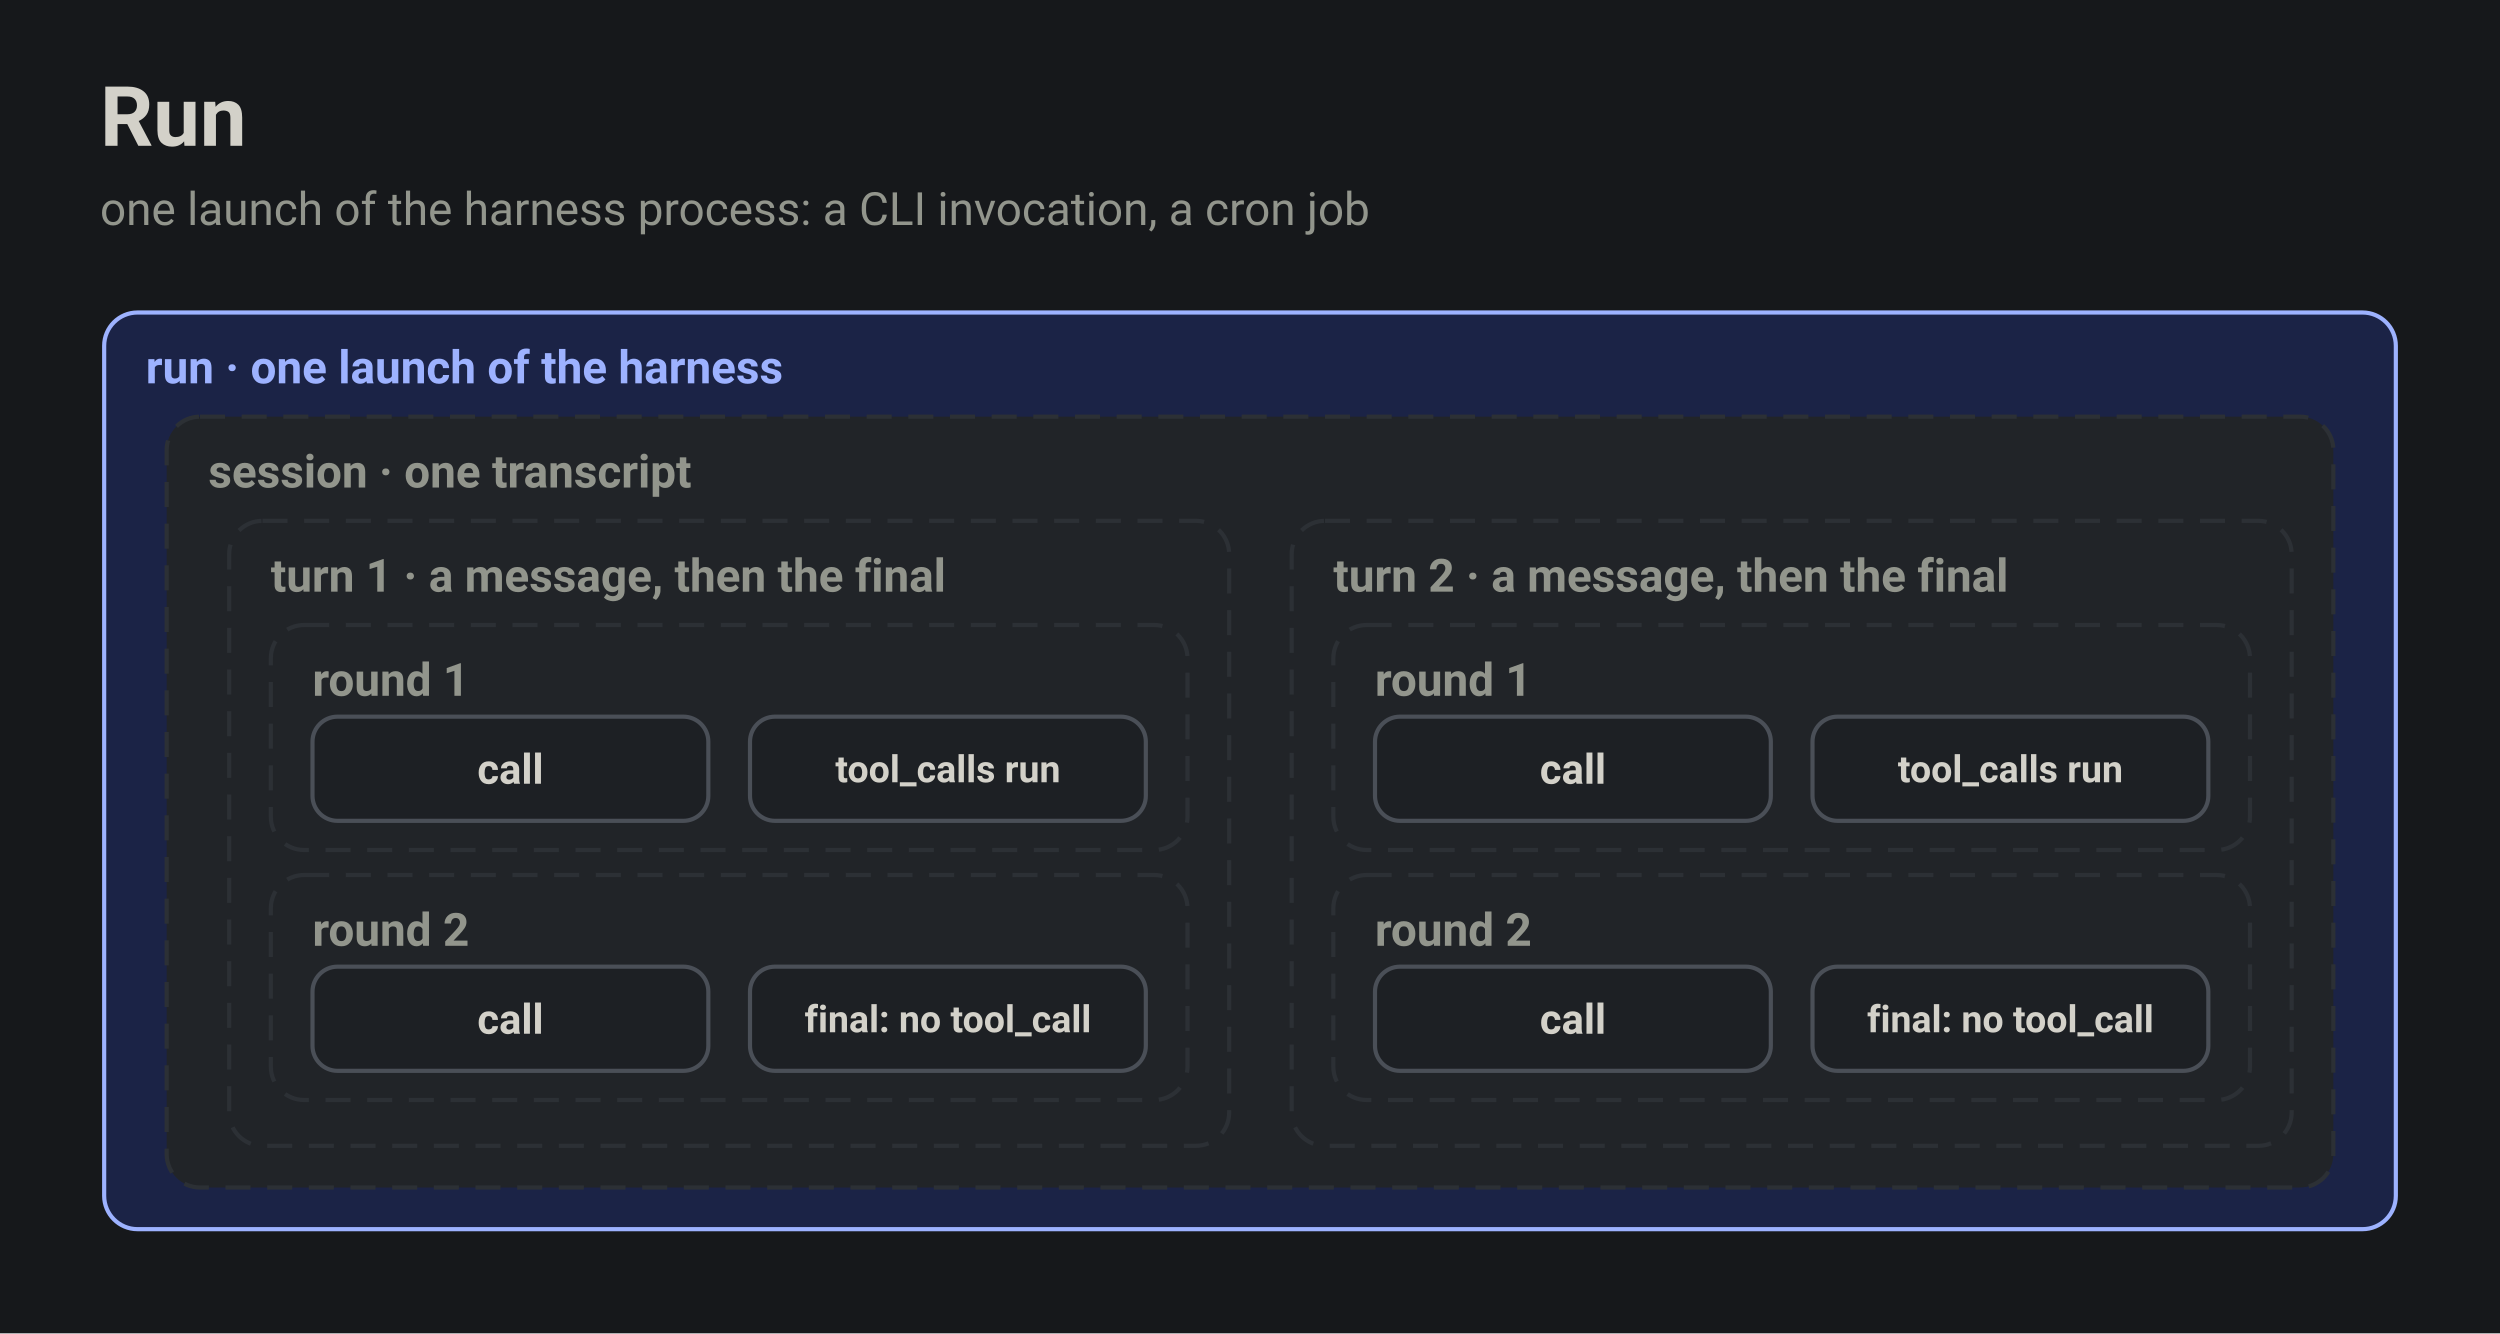
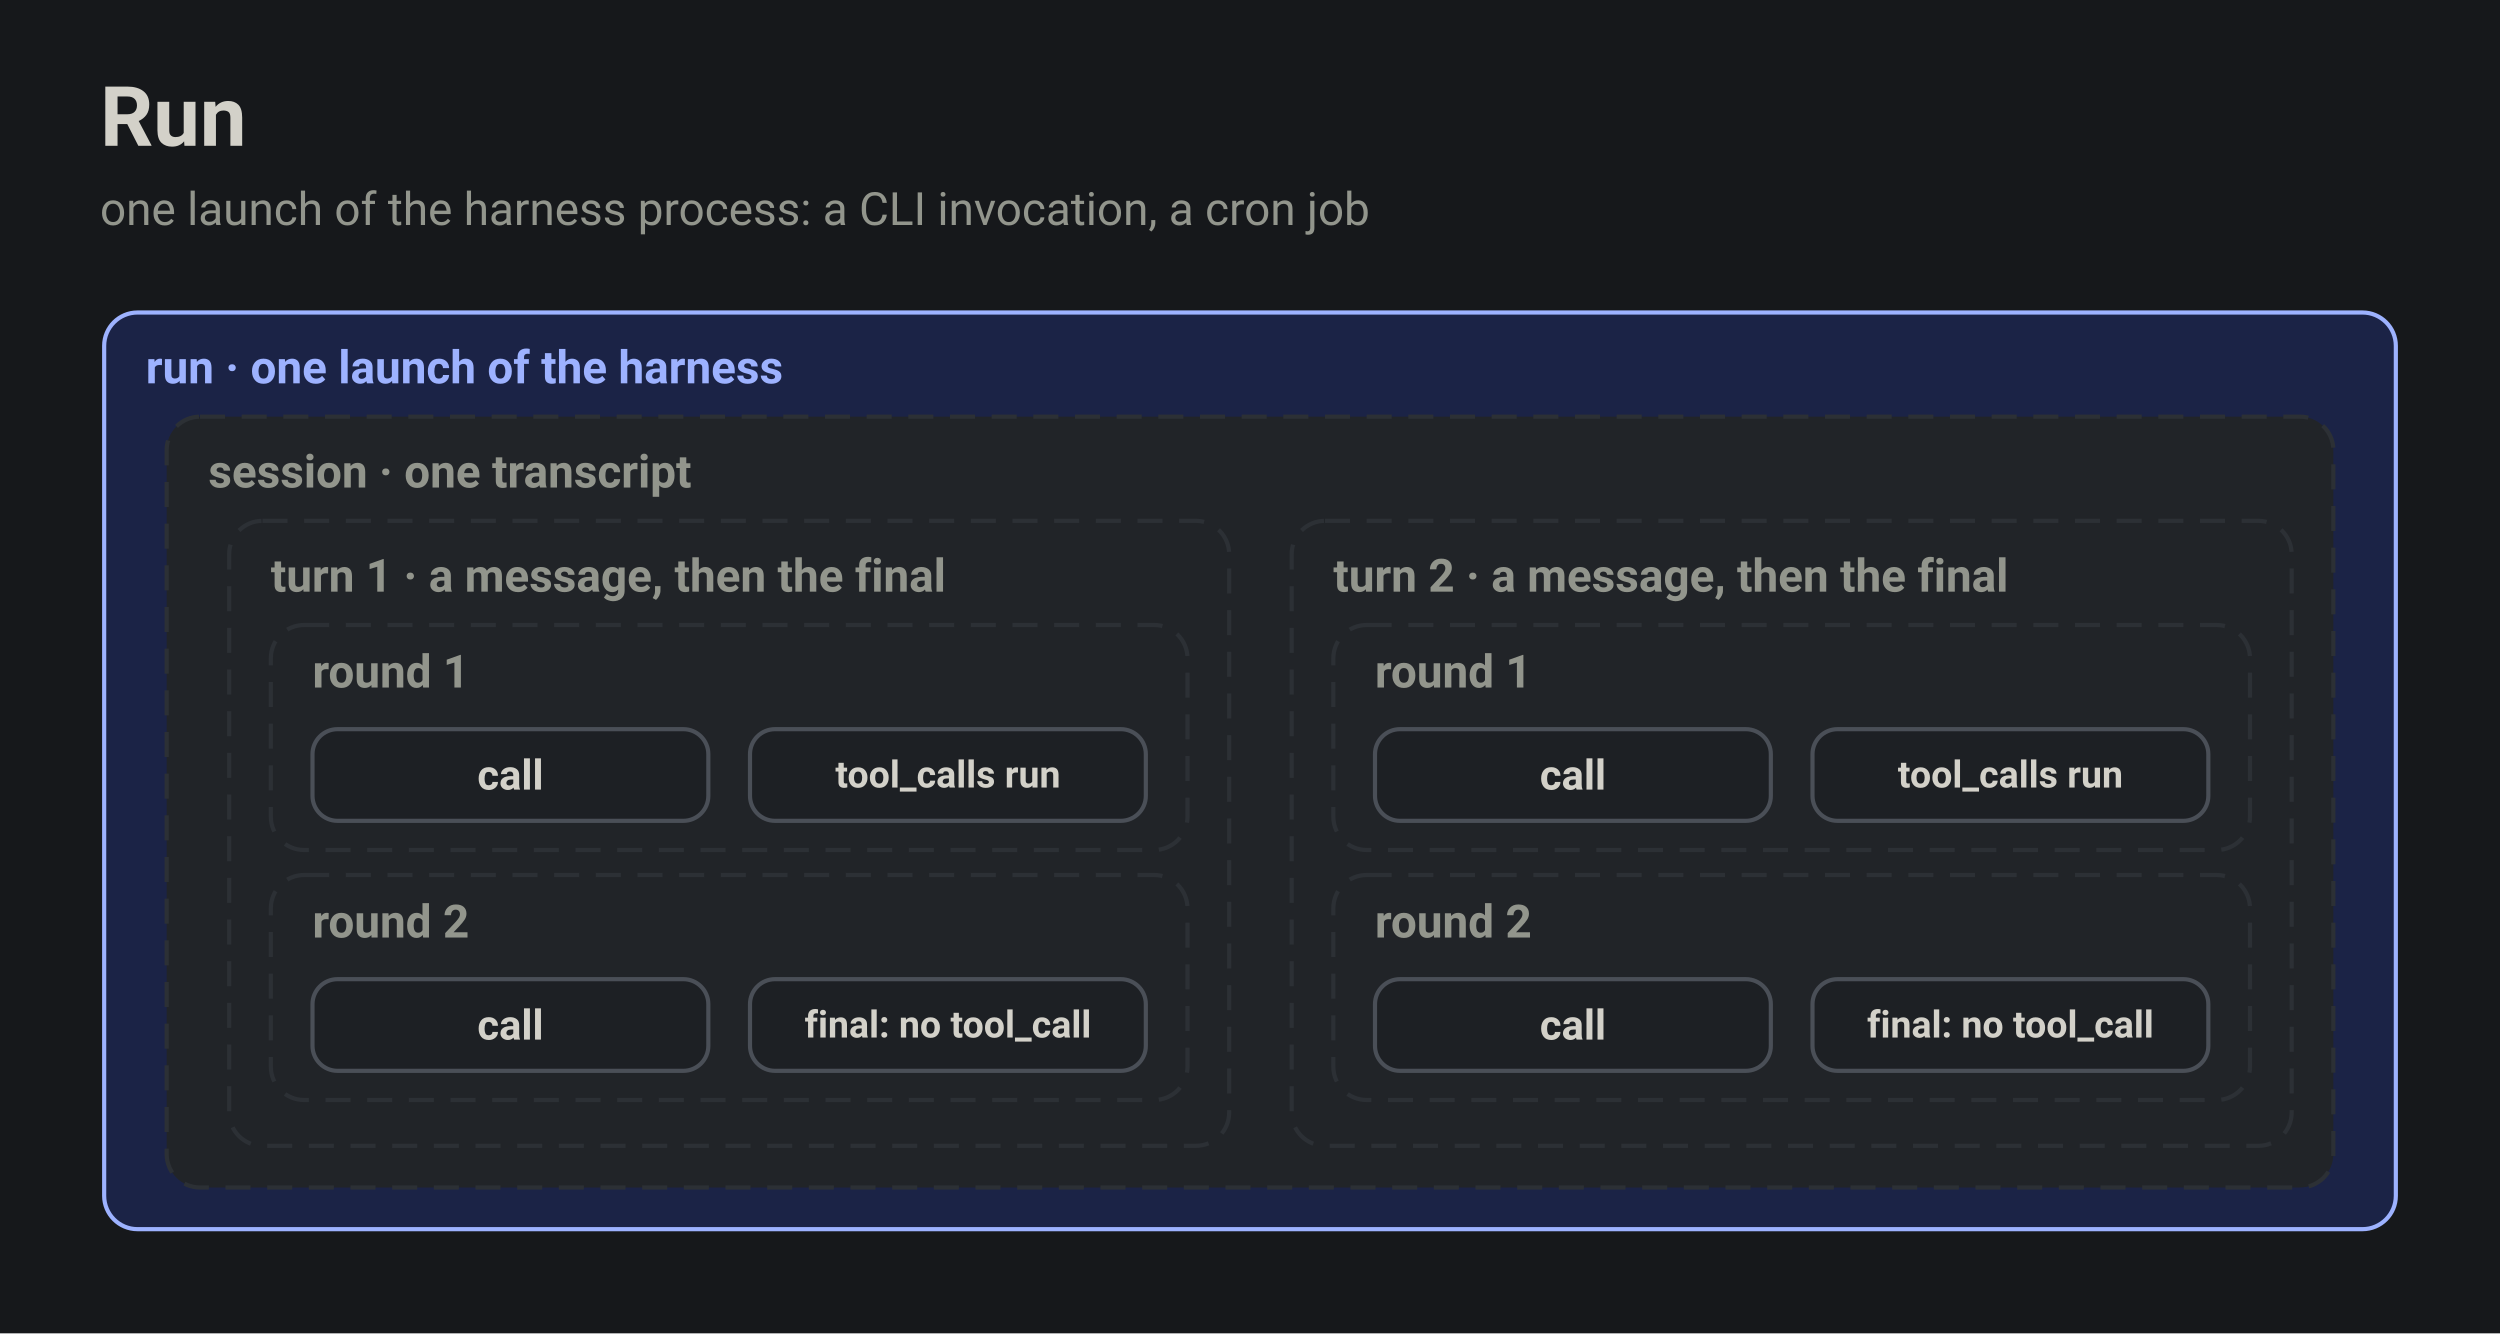
<svg xmlns="http://www.w3.org/2000/svg" viewBox="0 0 1200 640" font-family="system-ui, -apple-system, 'Segoe UI', Roboto, sans-serif">
  <rect width="1200" height="640" fill="#16181b" />
  <text x="48" y="70" fill="#d3d1c9" font-size="40" font-weight="700">Run</text>
  <text x="48" y="108" fill="#92958c" font-size="22">one launch of the harness process: a CLI invocation, a cron job</text>
  <rect x="50" y="150" width="1100" height="440" rx="16" fill="#1b2346" stroke="#9db2ff" stroke-width="2" />
  <text x="70" y="184" fill="#9db2ff" font-size="22" text-anchor="start" font-weight="700">run · one launch of the harness</text>
  <rect x="80" y="200" width="1040" height="370" rx="16" fill="#212428" stroke="#2c3035" stroke-width="2" stroke-dasharray="12 8" />
  <text x="100" y="234" fill="#92958c" font-size="22" text-anchor="start" font-weight="700">session · one transcript</text>
  <rect x="110" y="250" width="480" height="300" rx="16" fill="#212428" stroke="#2c3035" stroke-width="2" stroke-dasharray="12 8" />
  <text x="130" y="284" fill="#92958c" font-size="22" text-anchor="start" font-weight="700">turn 1 · a message, then the final</text>
  <rect x="130" y="300" width="440" height="108" rx="16" fill="#212428" stroke="#2c3035" stroke-width="2" stroke-dasharray="12 8" />
-   <text x="150" y="334" fill="#92958c" font-size="22" text-anchor="start" font-weight="700">round 1</text>
-   <rect x="150" y="344" width="190" height="50" rx="12" fill="#1d2024" stroke="#4a4f57" stroke-width="2" />
-   <text x="245.0" y="376.2" fill="#d3d1c9" font-size="20" text-anchor="middle" font-weight="700">call</text>
-   <rect x="360" y="344" width="190" height="50" rx="12" fill="#1d2024" stroke="#4a4f57" stroke-width="2" />
-   <text x="455.0" y="375.48" fill="#d3d1c9" font-size="18" text-anchor="middle" font-weight="700">tool_calls run</text>
+   <text x="150" y="330" fill="#92958c" font-size="22" text-anchor="start" font-weight="700">round 1</text>
+   <rect x="150" y="350" width="190" height="44" rx="12" fill="#1d2024" stroke="#4a4f57" stroke-width="2" />
+   <text x="245.0" y="379" fill="#d3d1c9" font-size="20" text-anchor="middle" font-weight="700">call</text>
+   <rect x="360" y="350" width="190" height="44" rx="12" fill="#1d2024" stroke="#4a4f57" stroke-width="2" />
+   <text x="455.0" y="378" fill="#d3d1c9" font-size="18" text-anchor="middle" font-weight="700">tool_calls run</text>
  <rect x="130" y="420" width="440" height="108" rx="16" fill="#212428" stroke="#2c3035" stroke-width="2" stroke-dasharray="12 8" />
-   <text x="150" y="454" fill="#92958c" font-size="22" text-anchor="start" font-weight="700">round 2</text>
-   <rect x="150" y="464" width="190" height="50" rx="12" fill="#1d2024" stroke="#4a4f57" stroke-width="2" />
-   <text x="245.0" y="496.2" fill="#d3d1c9" font-size="20" text-anchor="middle" font-weight="700">call</text>
-   <rect x="360" y="464" width="190" height="50" rx="12" fill="#1d2024" stroke="#4a4f57" stroke-width="2" />
-   <text x="455.0" y="495.48" fill="#d3d1c9" font-size="18" text-anchor="middle" font-weight="700">final: no tool_call</text>
+   <text x="150" y="450" fill="#92958c" font-size="22" text-anchor="start" font-weight="700">round 2</text>
+   <rect x="150" y="470" width="190" height="44" rx="12" fill="#1d2024" stroke="#4a4f57" stroke-width="2" />
+   <text x="245.0" y="499" fill="#d3d1c9" font-size="20" text-anchor="middle" font-weight="700">call</text>
+   <rect x="360" y="470" width="190" height="44" rx="12" fill="#1d2024" stroke="#4a4f57" stroke-width="2" />
+   <text x="455.0" y="498" fill="#d3d1c9" font-size="18" text-anchor="middle" font-weight="700">final: no tool_call</text>
  <rect x="620" y="250" width="480" height="300" rx="16" fill="#212428" stroke="#2c3035" stroke-width="2" stroke-dasharray="12 8" />
  <text x="640" y="284" fill="#92958c" font-size="22" text-anchor="start" font-weight="700">turn 2 · a message, then the final</text>
  <rect x="640" y="300" width="440" height="108" rx="16" fill="#212428" stroke="#2c3035" stroke-width="2" stroke-dasharray="12 8" />
-   <text x="660" y="334" fill="#92958c" font-size="22" text-anchor="start" font-weight="700">round 1</text>
-   <rect x="660" y="344" width="190" height="50" rx="12" fill="#1d2024" stroke="#4a4f57" stroke-width="2" />
-   <text x="755.0" y="376.2" fill="#d3d1c9" font-size="20" text-anchor="middle" font-weight="700">call</text>
-   <rect x="870" y="344" width="190" height="50" rx="12" fill="#1d2024" stroke="#4a4f57" stroke-width="2" />
-   <text x="965.0" y="375.48" fill="#d3d1c9" font-size="18" text-anchor="middle" font-weight="700">tool_calls run</text>
+   <text x="660" y="330" fill="#92958c" font-size="22" text-anchor="start" font-weight="700">round 1</text>
+   <rect x="660" y="350" width="190" height="44" rx="12" fill="#1d2024" stroke="#4a4f57" stroke-width="2" />
+   <text x="755.0" y="379" fill="#d3d1c9" font-size="20" text-anchor="middle" font-weight="700">call</text>
+   <rect x="870" y="350" width="190" height="44" rx="12" fill="#1d2024" stroke="#4a4f57" stroke-width="2" />
+   <text x="965.0" y="378" fill="#d3d1c9" font-size="18" text-anchor="middle" font-weight="700">tool_calls run</text>
  <rect x="640" y="420" width="440" height="108" rx="16" fill="#212428" stroke="#2c3035" stroke-width="2" stroke-dasharray="12 8" />
-   <text x="660" y="454" fill="#92958c" font-size="22" text-anchor="start" font-weight="700">round 2</text>
-   <rect x="660" y="464" width="190" height="50" rx="12" fill="#1d2024" stroke="#4a4f57" stroke-width="2" />
-   <text x="755.0" y="496.2" fill="#d3d1c9" font-size="20" text-anchor="middle" font-weight="700">call</text>
-   <rect x="870" y="464" width="190" height="50" rx="12" fill="#1d2024" stroke="#4a4f57" stroke-width="2" />
-   <text x="965.0" y="495.48" fill="#d3d1c9" font-size="18" text-anchor="middle" font-weight="700">final: no tool_call</text>
+   <text x="660" y="450" fill="#92958c" font-size="22" text-anchor="start" font-weight="700">round 2</text>
+   <rect x="660" y="470" width="190" height="44" rx="12" fill="#1d2024" stroke="#4a4f57" stroke-width="2" />
+   <text x="755.0" y="499" fill="#d3d1c9" font-size="20" text-anchor="middle" font-weight="700">call</text>
+   <rect x="870" y="470" width="190" height="44" rx="12" fill="#1d2024" stroke="#4a4f57" stroke-width="2" />
+   <text x="965.0" y="498" fill="#d3d1c9" font-size="18" text-anchor="middle" font-weight="700">final: no tool_call</text>
</svg>
